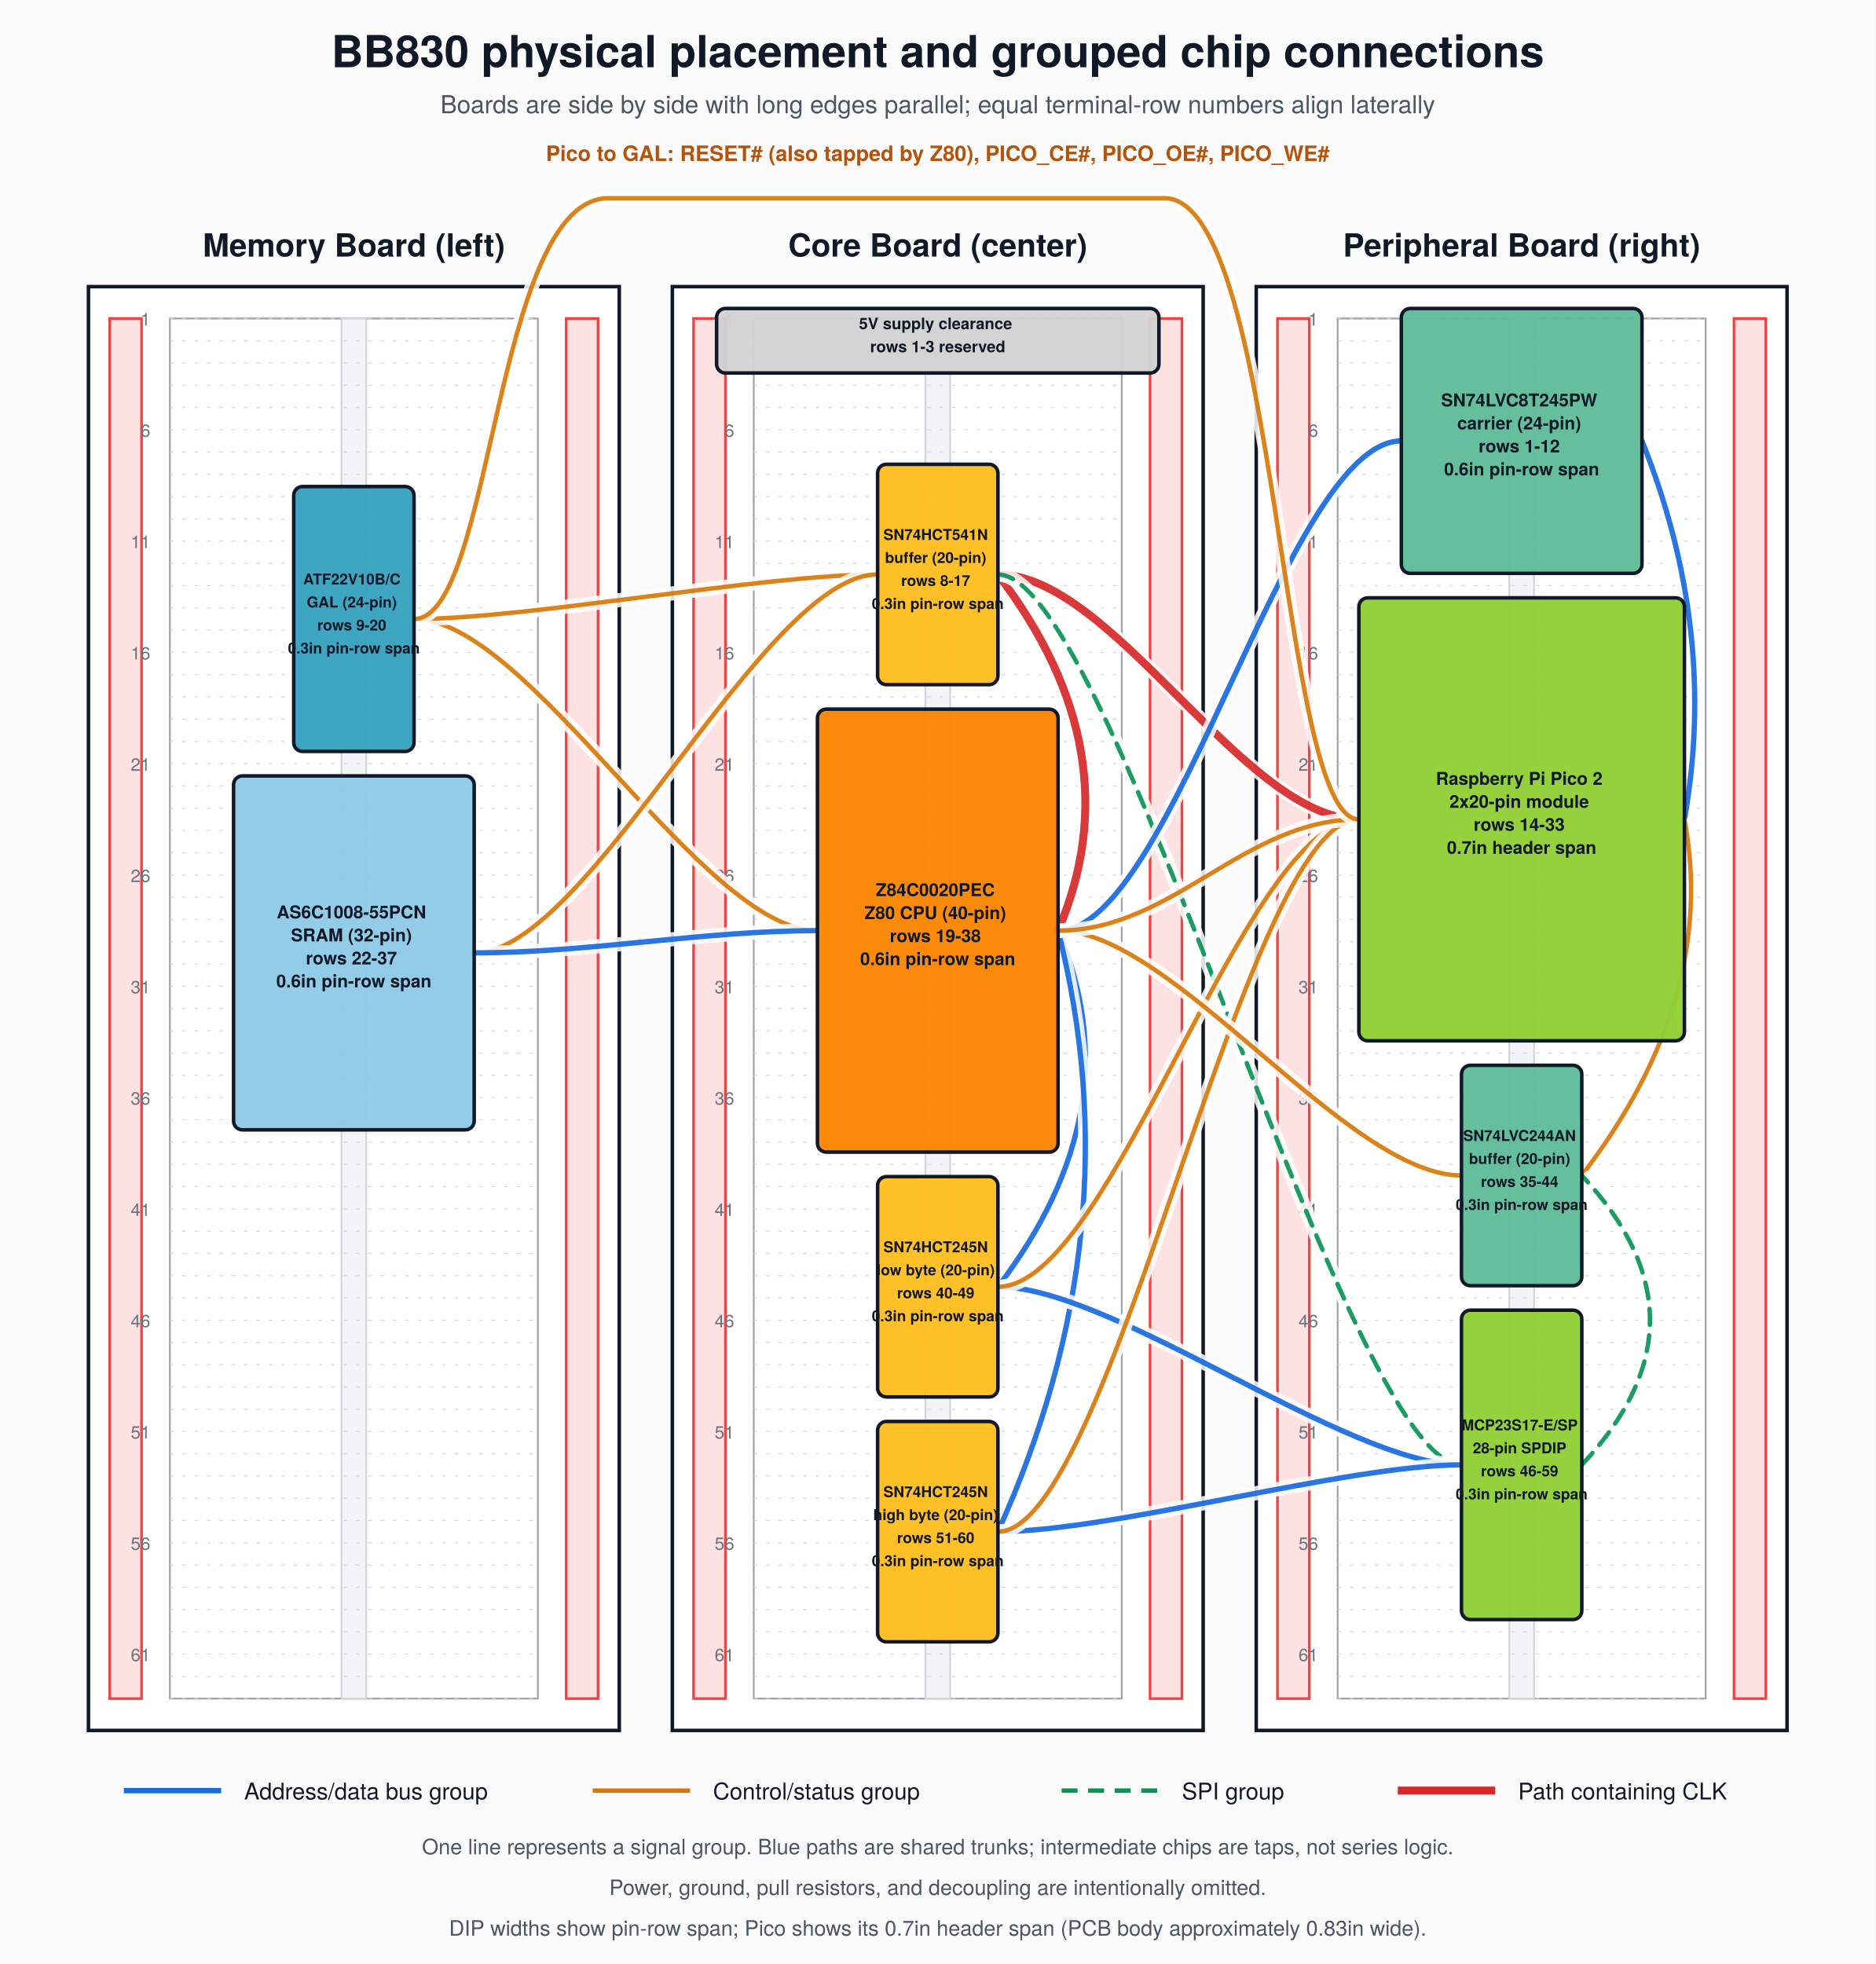
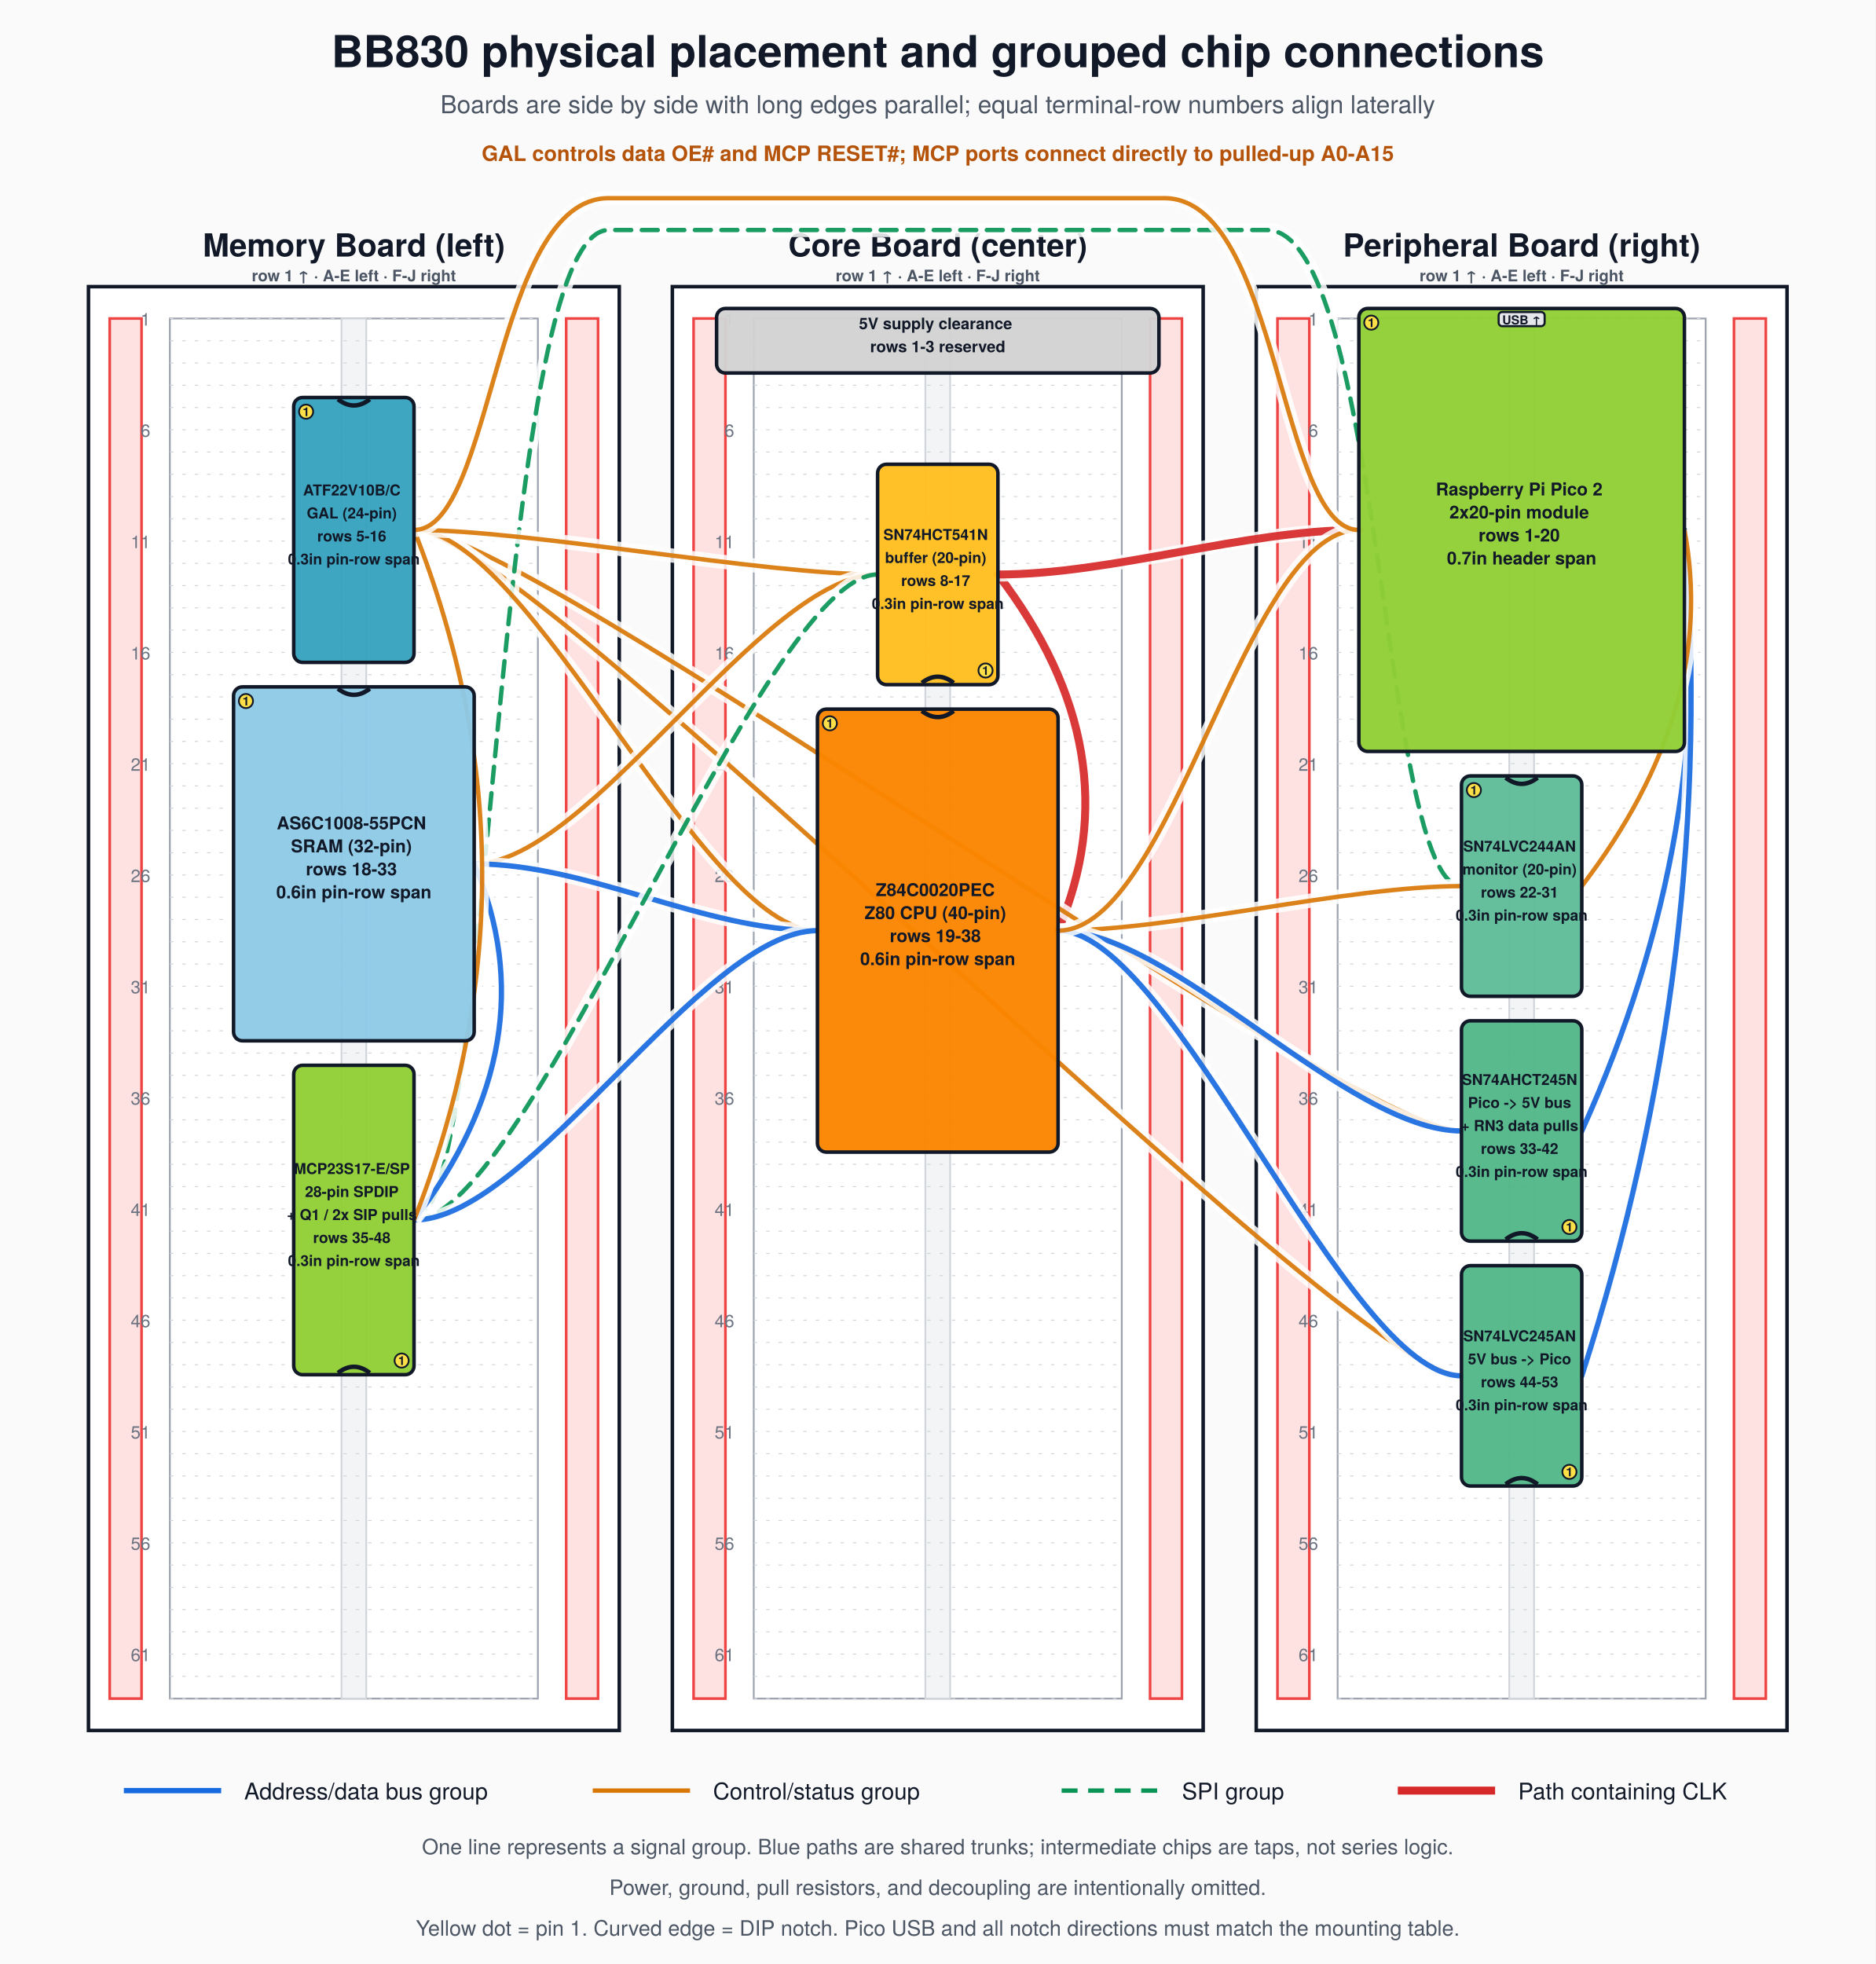
<svg xmlns="http://www.w3.org/2000/svg" width="1060" height="1110" viewBox="0 0 1060 1110" role="img" aria-labelledby="title description">
  <style>
    text { font-family: Avenir Next, Helvetica Neue, sans-serif; fill: #111827; }
    .title { font-size: 25px; font-weight: 700; text-anchor: middle; }
    .subtitle { font-size: 14px; text-anchor: middle; fill: #4b5563; }
    .board-title { font-size: 18px; font-weight: 700; text-anchor: middle; }
+     .board-axis { font-size: 9px; font-weight: 650; text-anchor: middle; fill: #4b5563; }
    .board-outline { fill: #fff; stroke: #111827; stroke-width: 2; }
    .terminal-field { fill: #fff; stroke: #9ca3af; stroke-width: 1; }
    .power-rail { fill: #fee2e2; stroke: #ef4444; stroke-width: 1.5; }
    .center-gap { fill: #f3f4f6; stroke: #d1d5db; stroke-width: 1; }
    .row-line { stroke: #d1d5db; stroke-width: 0.55; stroke-dasharray: 2 5; }
    .row-number { font-size: 10px; text-anchor: end; fill: #6b7280; }
    .chip { stroke: #111827; stroke-width: 2; fill-opacity: 0.96; }
    .chip-label { font-size: 10px; font-weight: 650; text-anchor: middle; }
    .narrow-label { font-size: 8.5px; }
    .supply-label { font-size: 9px; }
+     .notch-marker { fill: none; stroke: #111827; stroke-width: 2.5; }
+     .pin-one { fill: #fde047; stroke: #111827; stroke-width: 1; }
+     .pin-one-label { font-size: 7px; font-weight: 800; text-anchor: middle; fill: #111827; }
+     .usb-marker { fill: #e5e7eb; stroke: #111827; stroke-width: 1.2; }
+     .marker-label { font-size: 7px; font-weight: 800; text-anchor: middle; fill: #111827; }
    .connection-halo { fill: none; stroke: white; stroke-width: 8; stroke-opacity: 0.85; }
    .connection { stroke-linecap: round; stroke-linejoin: round; opacity: 0.92; }
    .legend-text { font-size: 13px; }
    .note { font-size: 12px; text-anchor: middle; fill: #4b5563; }
    .direct-label { font-size: 12px; font-weight: 650; text-anchor: middle; fill: #b45309; }
  </style>
  <rect width="1060" height="1110" fill="#fafafa" />
  <text x="530" y="38" class="title">BB830 physical placement and grouped chip connections</text>
  <text x="530" y="64" class="subtitle">Boards are side by side with long edges parallel; equal terminal-row numbers align laterally</text>
-   <text x="530" y="91" class="direct-label">Pico to GAL: RESET# (also tapped by Z80), PICO_CE#, PICO_OE#, PICO_WE#</text>
+   <text x="530" y="91" class="direct-label">GAL controls data OE# and MCP RESET#; MCP ports connect directly to pulled-up A0-A15</text>
  <g id="board-memory">
    <text x="200" y="145" class="board-title">Memory Board (left)</text>
+     <text x="200" y="159" class="board-axis">row 1 ↑ · A-E left · F-J right</text>
    <rect x="50" y="162" width="300" height="816" class="board-outline" />
    <rect x="62" y="180" width="18" height="780" class="power-rail" />
    <rect x="320" y="180" width="18" height="780" class="power-rail" />
    <rect x="96" y="180" width="208" height="780" class="terminal-field" />
    <rect x="193" y="180" width="14" height="780" class="center-gap" />
    <line x1="96" y1="180.00" x2="304.00" y2="180.00" class="row-line" />
    <line x1="96" y1="192.58" x2="304.00" y2="192.58" class="row-line" />
    <line x1="96" y1="205.16" x2="304.00" y2="205.16" class="row-line" />
    <line x1="96" y1="217.74" x2="304.00" y2="217.74" class="row-line" />
    <line x1="96" y1="230.32" x2="304.00" y2="230.32" class="row-line" />
    <line x1="96" y1="242.90" x2="304.00" y2="242.90" class="row-line" />
    <line x1="96" y1="255.48" x2="304.00" y2="255.48" class="row-line" />
    <line x1="96" y1="268.06" x2="304.00" y2="268.06" class="row-line" />
    <line x1="96" y1="280.65" x2="304.00" y2="280.65" class="row-line" />
    <line x1="96" y1="293.23" x2="304.00" y2="293.23" class="row-line" />
    <line x1="96" y1="305.81" x2="304.00" y2="305.81" class="row-line" />
    <line x1="96" y1="318.39" x2="304.00" y2="318.39" class="row-line" />
    <line x1="96" y1="330.97" x2="304.00" y2="330.97" class="row-line" />
    <line x1="96" y1="343.55" x2="304.00" y2="343.55" class="row-line" />
    <line x1="96" y1="356.13" x2="304.00" y2="356.13" class="row-line" />
    <line x1="96" y1="368.71" x2="304.00" y2="368.71" class="row-line" />
    <line x1="96" y1="381.29" x2="304.00" y2="381.29" class="row-line" />
    <line x1="96" y1="393.87" x2="304.00" y2="393.87" class="row-line" />
    <line x1="96" y1="406.45" x2="304.00" y2="406.45" class="row-line" />
    <line x1="96" y1="419.03" x2="304.00" y2="419.03" class="row-line" />
    <line x1="96" y1="431.61" x2="304.00" y2="431.61" class="row-line" />
    <line x1="96" y1="444.19" x2="304.00" y2="444.19" class="row-line" />
    <line x1="96" y1="456.77" x2="304.00" y2="456.77" class="row-line" />
    <line x1="96" y1="469.35" x2="304.00" y2="469.35" class="row-line" />
    <line x1="96" y1="481.94" x2="304.00" y2="481.94" class="row-line" />
    <line x1="96" y1="494.52" x2="304.00" y2="494.52" class="row-line" />
    <line x1="96" y1="507.10" x2="304.00" y2="507.10" class="row-line" />
    <line x1="96" y1="519.68" x2="304.00" y2="519.68" class="row-line" />
    <line x1="96" y1="532.26" x2="304.00" y2="532.26" class="row-line" />
    <line x1="96" y1="544.84" x2="304.00" y2="544.84" class="row-line" />
    <line x1="96" y1="557.42" x2="304.00" y2="557.42" class="row-line" />
    <line x1="96" y1="570.00" x2="304.00" y2="570.00" class="row-line" />
    <line x1="96" y1="582.58" x2="304.00" y2="582.58" class="row-line" />
    <line x1="96" y1="595.16" x2="304.00" y2="595.16" class="row-line" />
    <line x1="96" y1="607.74" x2="304.00" y2="607.74" class="row-line" />
    <line x1="96" y1="620.32" x2="304.00" y2="620.32" class="row-line" />
    <line x1="96" y1="632.90" x2="304.00" y2="632.90" class="row-line" />
    <line x1="96" y1="645.48" x2="304.00" y2="645.48" class="row-line" />
    <line x1="96" y1="658.06" x2="304.00" y2="658.06" class="row-line" />
    <line x1="96" y1="670.65" x2="304.00" y2="670.65" class="row-line" />
    <line x1="96" y1="683.23" x2="304.00" y2="683.23" class="row-line" />
    <line x1="96" y1="695.81" x2="304.00" y2="695.81" class="row-line" />
    <line x1="96" y1="708.39" x2="304.00" y2="708.39" class="row-line" />
    <line x1="96" y1="720.97" x2="304.00" y2="720.97" class="row-line" />
    <line x1="96" y1="733.55" x2="304.00" y2="733.55" class="row-line" />
    <line x1="96" y1="746.13" x2="304.00" y2="746.13" class="row-line" />
    <line x1="96" y1="758.71" x2="304.00" y2="758.71" class="row-line" />
    <line x1="96" y1="771.29" x2="304.00" y2="771.29" class="row-line" />
    <line x1="96" y1="783.87" x2="304.00" y2="783.87" class="row-line" />
    <line x1="96" y1="796.45" x2="304.00" y2="796.45" class="row-line" />
    <line x1="96" y1="809.03" x2="304.00" y2="809.03" class="row-line" />
    <line x1="96" y1="821.61" x2="304.00" y2="821.61" class="row-line" />
    <line x1="96" y1="834.19" x2="304.00" y2="834.19" class="row-line" />
    <line x1="96" y1="846.77" x2="304.00" y2="846.77" class="row-line" />
    <line x1="96" y1="859.35" x2="304.00" y2="859.35" class="row-line" />
    <line x1="96" y1="871.94" x2="304.00" y2="871.94" class="row-line" />
    <line x1="96" y1="884.52" x2="304.00" y2="884.52" class="row-line" />
    <line x1="96" y1="897.10" x2="304.00" y2="897.10" class="row-line" />
    <line x1="96" y1="909.68" x2="304.00" y2="909.68" class="row-line" />
    <line x1="96" y1="922.26" x2="304.00" y2="922.26" class="row-line" />
    <line x1="96" y1="934.84" x2="304.00" y2="934.84" class="row-line" />
    <line x1="96" y1="947.42" x2="304.00" y2="947.42" class="row-line" />
    <line x1="96" y1="960.00" x2="304.00" y2="960.00" class="row-line" />
    <text x="85" y="184.00" class="row-number">1</text>
    <text x="85" y="246.90" class="row-number">6</text>
    <text x="85" y="309.81" class="row-number">11</text>
    <text x="85" y="372.71" class="row-number">16</text>
    <text x="85" y="435.61" class="row-number">21</text>
    <text x="85" y="498.52" class="row-number">26</text>
    <text x="85" y="561.42" class="row-number">31</text>
    <text x="85" y="624.32" class="row-number">36</text>
    <text x="85" y="687.23" class="row-number">41</text>
    <text x="85" y="750.13" class="row-number">46</text>
    <text x="85" y="813.03" class="row-number">51</text>
    <text x="85" y="875.94" class="row-number">56</text>
    <text x="85" y="938.84" class="row-number">61</text>
  </g>
  <g id="board-core">
    <text x="530" y="145" class="board-title">Core Board (center)</text>
+     <text x="530" y="159" class="board-axis">row 1 ↑ · A-E left · F-J right</text>
    <rect x="380" y="162" width="300" height="816" class="board-outline" />
    <rect x="392" y="180" width="18" height="780" class="power-rail" />
    <rect x="650" y="180" width="18" height="780" class="power-rail" />
    <rect x="426" y="180" width="208" height="780" class="terminal-field" />
    <rect x="523" y="180" width="14" height="780" class="center-gap" />
    <line x1="426" y1="180.00" x2="634.00" y2="180.00" class="row-line" />
    <line x1="426" y1="192.58" x2="634.00" y2="192.58" class="row-line" />
    <line x1="426" y1="205.16" x2="634.00" y2="205.16" class="row-line" />
    <line x1="426" y1="217.74" x2="634.00" y2="217.74" class="row-line" />
    <line x1="426" y1="230.32" x2="634.00" y2="230.32" class="row-line" />
    <line x1="426" y1="242.90" x2="634.00" y2="242.90" class="row-line" />
    <line x1="426" y1="255.48" x2="634.00" y2="255.48" class="row-line" />
    <line x1="426" y1="268.06" x2="634.00" y2="268.06" class="row-line" />
    <line x1="426" y1="280.65" x2="634.00" y2="280.65" class="row-line" />
    <line x1="426" y1="293.23" x2="634.00" y2="293.23" class="row-line" />
    <line x1="426" y1="305.81" x2="634.00" y2="305.81" class="row-line" />
    <line x1="426" y1="318.39" x2="634.00" y2="318.39" class="row-line" />
    <line x1="426" y1="330.97" x2="634.00" y2="330.97" class="row-line" />
    <line x1="426" y1="343.55" x2="634.00" y2="343.55" class="row-line" />
    <line x1="426" y1="356.13" x2="634.00" y2="356.13" class="row-line" />
    <line x1="426" y1="368.71" x2="634.00" y2="368.71" class="row-line" />
    <line x1="426" y1="381.29" x2="634.00" y2="381.29" class="row-line" />
    <line x1="426" y1="393.87" x2="634.00" y2="393.87" class="row-line" />
    <line x1="426" y1="406.45" x2="634.00" y2="406.45" class="row-line" />
    <line x1="426" y1="419.03" x2="634.00" y2="419.03" class="row-line" />
    <line x1="426" y1="431.61" x2="634.00" y2="431.61" class="row-line" />
    <line x1="426" y1="444.19" x2="634.00" y2="444.19" class="row-line" />
    <line x1="426" y1="456.77" x2="634.00" y2="456.77" class="row-line" />
    <line x1="426" y1="469.35" x2="634.00" y2="469.35" class="row-line" />
    <line x1="426" y1="481.94" x2="634.00" y2="481.94" class="row-line" />
    <line x1="426" y1="494.52" x2="634.00" y2="494.52" class="row-line" />
    <line x1="426" y1="507.10" x2="634.00" y2="507.10" class="row-line" />
    <line x1="426" y1="519.68" x2="634.00" y2="519.68" class="row-line" />
    <line x1="426" y1="532.26" x2="634.00" y2="532.26" class="row-line" />
    <line x1="426" y1="544.84" x2="634.00" y2="544.84" class="row-line" />
    <line x1="426" y1="557.42" x2="634.00" y2="557.42" class="row-line" />
    <line x1="426" y1="570.00" x2="634.00" y2="570.00" class="row-line" />
    <line x1="426" y1="582.58" x2="634.00" y2="582.58" class="row-line" />
    <line x1="426" y1="595.16" x2="634.00" y2="595.16" class="row-line" />
    <line x1="426" y1="607.74" x2="634.00" y2="607.74" class="row-line" />
    <line x1="426" y1="620.32" x2="634.00" y2="620.32" class="row-line" />
    <line x1="426" y1="632.90" x2="634.00" y2="632.90" class="row-line" />
    <line x1="426" y1="645.48" x2="634.00" y2="645.48" class="row-line" />
    <line x1="426" y1="658.06" x2="634.00" y2="658.06" class="row-line" />
    <line x1="426" y1="670.65" x2="634.00" y2="670.65" class="row-line" />
    <line x1="426" y1="683.23" x2="634.00" y2="683.23" class="row-line" />
    <line x1="426" y1="695.81" x2="634.00" y2="695.81" class="row-line" />
    <line x1="426" y1="708.39" x2="634.00" y2="708.39" class="row-line" />
    <line x1="426" y1="720.97" x2="634.00" y2="720.97" class="row-line" />
    <line x1="426" y1="733.55" x2="634.00" y2="733.55" class="row-line" />
    <line x1="426" y1="746.13" x2="634.00" y2="746.13" class="row-line" />
    <line x1="426" y1="758.71" x2="634.00" y2="758.71" class="row-line" />
    <line x1="426" y1="771.29" x2="634.00" y2="771.29" class="row-line" />
    <line x1="426" y1="783.87" x2="634.00" y2="783.87" class="row-line" />
    <line x1="426" y1="796.45" x2="634.00" y2="796.45" class="row-line" />
    <line x1="426" y1="809.03" x2="634.00" y2="809.03" class="row-line" />
    <line x1="426" y1="821.61" x2="634.00" y2="821.61" class="row-line" />
    <line x1="426" y1="834.19" x2="634.00" y2="834.19" class="row-line" />
    <line x1="426" y1="846.77" x2="634.00" y2="846.77" class="row-line" />
    <line x1="426" y1="859.35" x2="634.00" y2="859.35" class="row-line" />
    <line x1="426" y1="871.94" x2="634.00" y2="871.94" class="row-line" />
    <line x1="426" y1="884.52" x2="634.00" y2="884.52" class="row-line" />
    <line x1="426" y1="897.10" x2="634.00" y2="897.10" class="row-line" />
    <line x1="426" y1="909.68" x2="634.00" y2="909.68" class="row-line" />
    <line x1="426" y1="922.26" x2="634.00" y2="922.26" class="row-line" />
    <line x1="426" y1="934.84" x2="634.00" y2="934.84" class="row-line" />
    <line x1="426" y1="947.42" x2="634.00" y2="947.42" class="row-line" />
    <line x1="426" y1="960.00" x2="634.00" y2="960.00" class="row-line" />
    <text x="415" y="184.00" class="row-number">1</text>
    <text x="415" y="246.90" class="row-number">6</text>
    <text x="415" y="309.81" class="row-number">11</text>
    <text x="415" y="372.71" class="row-number">16</text>
    <text x="415" y="435.61" class="row-number">21</text>
    <text x="415" y="498.52" class="row-number">26</text>
    <text x="415" y="561.42" class="row-number">31</text>
    <text x="415" y="624.32" class="row-number">36</text>
    <text x="415" y="687.23" class="row-number">41</text>
    <text x="415" y="750.13" class="row-number">46</text>
    <text x="415" y="813.03" class="row-number">51</text>
    <text x="415" y="875.94" class="row-number">56</text>
    <text x="415" y="938.84" class="row-number">61</text>
  </g>
  <g id="board-peripheral">
    <text x="860" y="145" class="board-title">Peripheral Board (right)</text>
+     <text x="860" y="159" class="board-axis">row 1 ↑ · A-E left · F-J right</text>
    <rect x="710" y="162" width="300" height="816" class="board-outline" />
    <rect x="722" y="180" width="18" height="780" class="power-rail" />
    <rect x="980" y="180" width="18" height="780" class="power-rail" />
    <rect x="756" y="180" width="208" height="780" class="terminal-field" />
    <rect x="853" y="180" width="14" height="780" class="center-gap" />
    <line x1="756" y1="180.00" x2="964.00" y2="180.00" class="row-line" />
    <line x1="756" y1="192.58" x2="964.00" y2="192.58" class="row-line" />
    <line x1="756" y1="205.16" x2="964.00" y2="205.16" class="row-line" />
    <line x1="756" y1="217.74" x2="964.00" y2="217.74" class="row-line" />
    <line x1="756" y1="230.32" x2="964.00" y2="230.32" class="row-line" />
    <line x1="756" y1="242.90" x2="964.00" y2="242.90" class="row-line" />
    <line x1="756" y1="255.48" x2="964.00" y2="255.48" class="row-line" />
    <line x1="756" y1="268.06" x2="964.00" y2="268.06" class="row-line" />
    <line x1="756" y1="280.65" x2="964.00" y2="280.65" class="row-line" />
    <line x1="756" y1="293.23" x2="964.00" y2="293.23" class="row-line" />
    <line x1="756" y1="305.81" x2="964.00" y2="305.81" class="row-line" />
    <line x1="756" y1="318.39" x2="964.00" y2="318.39" class="row-line" />
    <line x1="756" y1="330.97" x2="964.00" y2="330.97" class="row-line" />
    <line x1="756" y1="343.55" x2="964.00" y2="343.55" class="row-line" />
    <line x1="756" y1="356.13" x2="964.00" y2="356.13" class="row-line" />
    <line x1="756" y1="368.71" x2="964.00" y2="368.71" class="row-line" />
    <line x1="756" y1="381.29" x2="964.00" y2="381.29" class="row-line" />
    <line x1="756" y1="393.87" x2="964.00" y2="393.87" class="row-line" />
    <line x1="756" y1="406.45" x2="964.00" y2="406.45" class="row-line" />
    <line x1="756" y1="419.03" x2="964.00" y2="419.03" class="row-line" />
    <line x1="756" y1="431.61" x2="964.00" y2="431.61" class="row-line" />
    <line x1="756" y1="444.19" x2="964.00" y2="444.19" class="row-line" />
    <line x1="756" y1="456.77" x2="964.00" y2="456.77" class="row-line" />
    <line x1="756" y1="469.35" x2="964.00" y2="469.35" class="row-line" />
    <line x1="756" y1="481.94" x2="964.00" y2="481.94" class="row-line" />
    <line x1="756" y1="494.52" x2="964.00" y2="494.52" class="row-line" />
    <line x1="756" y1="507.10" x2="964.00" y2="507.10" class="row-line" />
    <line x1="756" y1="519.68" x2="964.00" y2="519.68" class="row-line" />
    <line x1="756" y1="532.26" x2="964.00" y2="532.26" class="row-line" />
    <line x1="756" y1="544.84" x2="964.00" y2="544.84" class="row-line" />
    <line x1="756" y1="557.42" x2="964.00" y2="557.42" class="row-line" />
    <line x1="756" y1="570.00" x2="964.00" y2="570.00" class="row-line" />
    <line x1="756" y1="582.58" x2="964.00" y2="582.58" class="row-line" />
    <line x1="756" y1="595.16" x2="964.00" y2="595.16" class="row-line" />
    <line x1="756" y1="607.74" x2="964.00" y2="607.74" class="row-line" />
    <line x1="756" y1="620.32" x2="964.00" y2="620.32" class="row-line" />
    <line x1="756" y1="632.90" x2="964.00" y2="632.90" class="row-line" />
    <line x1="756" y1="645.48" x2="964.00" y2="645.48" class="row-line" />
    <line x1="756" y1="658.06" x2="964.00" y2="658.06" class="row-line" />
    <line x1="756" y1="670.65" x2="964.00" y2="670.65" class="row-line" />
    <line x1="756" y1="683.23" x2="964.00" y2="683.23" class="row-line" />
    <line x1="756" y1="695.81" x2="964.00" y2="695.81" class="row-line" />
    <line x1="756" y1="708.39" x2="964.00" y2="708.39" class="row-line" />
    <line x1="756" y1="720.97" x2="964.00" y2="720.97" class="row-line" />
    <line x1="756" y1="733.55" x2="964.00" y2="733.55" class="row-line" />
    <line x1="756" y1="746.13" x2="964.00" y2="746.13" class="row-line" />
    <line x1="756" y1="758.71" x2="964.00" y2="758.71" class="row-line" />
    <line x1="756" y1="771.29" x2="964.00" y2="771.29" class="row-line" />
    <line x1="756" y1="783.87" x2="964.00" y2="783.87" class="row-line" />
    <line x1="756" y1="796.45" x2="964.00" y2="796.45" class="row-line" />
    <line x1="756" y1="809.03" x2="964.00" y2="809.03" class="row-line" />
    <line x1="756" y1="821.61" x2="964.00" y2="821.61" class="row-line" />
    <line x1="756" y1="834.19" x2="964.00" y2="834.19" class="row-line" />
    <line x1="756" y1="846.77" x2="964.00" y2="846.77" class="row-line" />
    <line x1="756" y1="859.35" x2="964.00" y2="859.35" class="row-line" />
    <line x1="756" y1="871.94" x2="964.00" y2="871.94" class="row-line" />
    <line x1="756" y1="884.52" x2="964.00" y2="884.52" class="row-line" />
    <line x1="756" y1="897.10" x2="964.00" y2="897.10" class="row-line" />
    <line x1="756" y1="909.68" x2="964.00" y2="909.68" class="row-line" />
    <line x1="756" y1="922.26" x2="964.00" y2="922.26" class="row-line" />
    <line x1="756" y1="934.84" x2="964.00" y2="934.84" class="row-line" />
    <line x1="756" y1="947.42" x2="964.00" y2="947.42" class="row-line" />
    <line x1="756" y1="960.00" x2="964.00" y2="960.00" class="row-line" />
    <text x="745" y="184.00" class="row-number">1</text>
    <text x="745" y="246.90" class="row-number">6</text>
    <text x="745" y="309.81" class="row-number">11</text>
    <text x="745" y="372.71" class="row-number">16</text>
    <text x="745" y="435.61" class="row-number">21</text>
    <text x="745" y="498.52" class="row-number">26</text>
    <text x="745" y="561.42" class="row-number">31</text>
    <text x="745" y="624.32" class="row-number">36</text>
    <text x="745" y="687.23" class="row-number">41</text>
    <text x="745" y="750.13" class="row-number">46</text>
    <text x="745" y="813.03" class="row-number">51</text>
    <text x="745" y="875.94" class="row-number">56</text>
    <text x="745" y="938.84" class="row-number">61</text>
  </g>
  <path d="M 598.00 525.97 Q 641.00 425.32, 564.00 324.68" class="connection-halo" />
  <path d="M 598.00 525.97 Q 641.00 425.32, 564.00 324.68" fill="none" stroke="#d62828" stroke-width="4.5" class="connection" />
-   <path d="M 598.00 525.97 Q 641.00 626.61, 564.00 727.26" class="connection-halo" />
-   <path d="M 598.00 525.97 Q 641.00 626.61, 564.00 727.26" fill="none" stroke="#1769e0" stroke-width="3" class="connection" />
-   <path d="M 598.00 525.97 Q 641.00 695.81, 564.00 865.65" class="connection-halo" />
-   <path d="M 598.00 525.97 Q 641.00 695.81, 564.00 865.65" fill="none" stroke="#1769e0" stroke-width="3" class="connection" />
-   <path d="M 928.00 249.19 Q 971.00 356.13, 952.00 463.06" class="connection-halo" />
-   <path d="M 928.00 249.19 Q 971.00 356.13, 952.00 463.06" fill="none" stroke="#1769e0" stroke-width="3" class="connection" />
-   <path d="M 894.00 664.35 Q 971.00 563.71, 952.00 463.06" class="connection-halo" />
-   <path d="M 894.00 664.35 Q 971.00 563.71, 952.00 463.06" fill="none" stroke="#d97706" stroke-width="2.5" class="connection" />
-   <path d="M 894.00 827.90 Q 971.00 746.13, 894.00 664.35" class="connection-halo" />
-   <path d="M 894.00 827.90 Q 971.00 746.13, 894.00 664.35" fill="none" stroke="#079455" stroke-width="2.5" stroke-dasharray="9 6" class="connection" />
-   <path d="M 234.00 349.84 C 299.00 349.84, 397.00 525.97, 462.00 525.97" class="connection-halo" />
-   <path d="M 234.00 349.84 C 299.00 349.84, 397.00 525.97, 462.00 525.97" fill="none" stroke="#d97706" stroke-width="2.5" class="connection" />
-   <path d="M 234.00 349.84 C 299.00 349.84, 431.00 324.68, 496.00 324.68" class="connection-halo" />
-   <path d="M 234.00 349.84 C 299.00 349.84, 431.00 324.68, 496.00 324.68" fill="none" stroke="#d97706" stroke-width="2.5" class="connection" />
-   <path d="M 268.00 538.55 C 333.00 538.55, 431.00 324.68, 496.00 324.68" class="connection-halo" />
-   <path d="M 268.00 538.55 C 333.00 538.55, 431.00 324.68, 496.00 324.68" fill="none" stroke="#d97706" stroke-width="2.5" class="connection" />
-   <path d="M 268.00 538.55 C 333.00 538.55, 397.00 525.97, 462.00 525.97" class="connection-halo" />
-   <path d="M 268.00 538.55 C 333.00 538.55, 397.00 525.97, 462.00 525.97" fill="none" stroke="#1769e0" stroke-width="3" class="connection" />
-   <path d="M 564.00 324.68 C 629.00 324.68, 703.00 463.06, 768.00 463.06" class="connection-halo" />
-   <path d="M 564.00 324.68 C 629.00 324.68, 703.00 463.06, 768.00 463.06" fill="none" stroke="#d62828" stroke-width="4.5" class="connection" />
-   <path d="M 564.00 324.68 C 629.00 324.68, 761.00 827.90, 826.00 827.90" class="connection-halo" />
-   <path d="M 564.00 324.68 C 629.00 324.68, 761.00 827.90, 826.00 827.90" fill="none" stroke="#079455" stroke-width="2.5" stroke-dasharray="9 6" class="connection" />
-   <path d="M 564.00 727.26 C 629.00 727.26, 761.00 827.90, 826.00 827.90" class="connection-halo" />
-   <path d="M 564.00 727.26 C 629.00 727.26, 761.00 827.90, 826.00 827.90" fill="none" stroke="#1769e0" stroke-width="3" class="connection" />
-   <path d="M 564.00 865.65 C 629.00 865.65, 761.00 827.90, 826.00 827.90" class="connection-halo" />
-   <path d="M 564.00 865.65 C 629.00 865.65, 761.00 827.90, 826.00 827.90" fill="none" stroke="#1769e0" stroke-width="3" class="connection" />
-   <path d="M 564.00 727.26 C 629.00 727.26, 703.00 463.06, 768.00 463.06" class="connection-halo" />
-   <path d="M 564.00 727.26 C 629.00 727.26, 703.00 463.06, 768.00 463.06" fill="none" stroke="#d97706" stroke-width="2.5" class="connection" />
-   <path d="M 564.00 865.65 C 629.00 865.65, 703.00 463.06, 768.00 463.06" class="connection-halo" />
-   <path d="M 564.00 865.65 C 629.00 865.65, 703.00 463.06, 768.00 463.06" fill="none" stroke="#d97706" stroke-width="2.5" class="connection" />
-   <path d="M 598.00 525.97 C 663.00 525.97, 761.00 664.35, 826.00 664.35" class="connection-halo" />
-   <path d="M 598.00 525.97 C 663.00 525.97, 761.00 664.35, 826.00 664.35" fill="none" stroke="#d97706" stroke-width="2.5" class="connection" />
-   <path d="M 598.00 525.97 C 663.00 525.97, 727.00 249.19, 792.00 249.19" class="connection-halo" />
-   <path d="M 598.00 525.97 C 663.00 525.97, 727.00 249.19, 792.00 249.19" fill="none" stroke="#1769e0" stroke-width="3" class="connection" />
-   <path d="M 598.00 525.97 C 663.00 525.97, 703.00 463.06, 768.00 463.06" class="connection-halo" />
-   <path d="M 598.00 525.97 C 663.00 525.97, 703.00 463.06, 768.00 463.06" fill="none" stroke="#d97706" stroke-width="2.5" class="connection" />
-   <path d="M 234.00 349.84 C 279.00 349.84, 279.00 112, 344.00 112 L 658.00 112 C 723.00 112, 723.00 463.06, 768.00 463.06" class="connection-halo" />
-   <path d="M 234.00 349.84 C 279.00 349.84, 279.00 112, 344.00 112 L 658.00 112 C 723.00 112, 723.00 463.06, 768.00 463.06" fill="none" stroke="#d97706" stroke-width="2.5" class="connection" />
+   <path d="M 894.00 639.19 Q 971.00 469.35, 952.00 299.52" class="connection-halo" />
+   <path d="M 894.00 639.19 Q 971.00 469.35, 952.00 299.52" fill="none" stroke="#1769e0" stroke-width="3" class="connection" />
+   <path d="M 894.00 777.58 Q 971.00 538.55, 952.00 299.52" class="connection-halo" />
+   <path d="M 894.00 777.58 Q 971.00 538.55, 952.00 299.52" fill="none" stroke="#1769e0" stroke-width="3" class="connection" />
+   <path d="M 234.00 299.52 C 299.00 299.52, 761.00 639.19, 826.00 639.19" class="connection-halo" />
+   <path d="M 234.00 299.52 C 299.00 299.52, 761.00 639.19, 826.00 639.19" fill="none" stroke="#d97706" stroke-width="2.5" class="connection" />
+   <path d="M 234.00 299.52 C 299.00 299.52, 761.00 777.58, 826.00 777.58" class="connection-halo" />
+   <path d="M 234.00 299.52 C 299.00 299.52, 761.00 777.58, 826.00 777.58" fill="none" stroke="#d97706" stroke-width="2.5" class="connection" />
+   <path d="M 894.00 500.81 Q 971.00 400.16, 952.00 299.52" class="connection-halo" />
+   <path d="M 894.00 500.81 Q 971.00 400.16, 952.00 299.52" fill="none" stroke="#d97706" stroke-width="2.5" class="connection" />
+   <path d="M 234.00 689.52 C 279.00 689.52, 279.00 130, 344.00 130 L 716.00 130 C 781.00 130, 781.00 500.81, 826.00 500.81" class="connection-halo" />
+   <path d="M 234.00 689.52 C 279.00 689.52, 279.00 130, 344.00 130 L 716.00 130 C 781.00 130, 781.00 500.81, 826.00 500.81" fill="none" stroke="#079455" stroke-width="2.5" stroke-dasharray="9 6" class="connection" />
+   <path d="M 234.00 299.52 C 299.00 299.52, 397.00 525.97, 462.00 525.97" class="connection-halo" />
+   <path d="M 234.00 299.52 C 299.00 299.52, 397.00 525.97, 462.00 525.97" fill="none" stroke="#d97706" stroke-width="2.5" class="connection" />
+   <path d="M 234.00 299.52 C 299.00 299.52, 431.00 324.68, 496.00 324.68" class="connection-halo" />
+   <path d="M 234.00 299.52 C 299.00 299.52, 431.00 324.68, 496.00 324.68" fill="none" stroke="#d97706" stroke-width="2.5" class="connection" />
+   <path d="M 268.00 488.23 C 333.00 488.23, 431.00 324.68, 496.00 324.68" class="connection-halo" />
+   <path d="M 268.00 488.23 C 333.00 488.23, 431.00 324.68, 496.00 324.68" fill="none" stroke="#d97706" stroke-width="2.5" class="connection" />
+   <path d="M 268.00 488.23 C 333.00 488.23, 397.00 525.97, 462.00 525.97" class="connection-halo" />
+   <path d="M 268.00 488.23 C 333.00 488.23, 397.00 525.97, 462.00 525.97" fill="none" stroke="#1769e0" stroke-width="3" class="connection" />
+   <path d="M 564.00 324.68 C 629.00 324.68, 703.00 299.52, 768.00 299.52" class="connection-halo" />
+   <path d="M 564.00 324.68 C 629.00 324.68, 703.00 299.52, 768.00 299.52" fill="none" stroke="#d62828" stroke-width="4.5" class="connection" />
+   <path d="M 234.00 689.52 C 299.00 689.52, 431.00 324.68, 496.00 324.68" class="connection-halo" />
+   <path d="M 234.00 689.52 C 299.00 689.52, 431.00 324.68, 496.00 324.68" fill="none" stroke="#079455" stroke-width="2.5" stroke-dasharray="9 6" class="connection" />
+   <path d="M 234.00 689.52 C 299.00 689.52, 397.00 525.97, 462.00 525.97" class="connection-halo" />
+   <path d="M 234.00 689.52 C 299.00 689.52, 397.00 525.97, 462.00 525.97" fill="none" stroke="#1769e0" stroke-width="3" class="connection" />
+   <path d="M 234.00 689.52 Q 311.00 588.87, 268.00 488.23" class="connection-halo" />
+   <path d="M 234.00 689.52 Q 311.00 588.87, 268.00 488.23" fill="none" stroke="#1769e0" stroke-width="3" class="connection" />
+   <path d="M 234.00 299.52 Q 311.00 494.52, 234.00 689.52" class="connection-halo" />
+   <path d="M 234.00 299.52 Q 311.00 494.52, 234.00 689.52" fill="none" stroke="#d97706" stroke-width="2.5" class="connection" />
+   <path d="M 598.00 525.97 C 663.00 525.97, 761.00 500.81, 826.00 500.81" class="connection-halo" />
+   <path d="M 598.00 525.97 C 663.00 525.97, 761.00 500.81, 826.00 500.81" fill="none" stroke="#d97706" stroke-width="2.5" class="connection" />
+   <path d="M 598.00 525.97 C 663.00 525.97, 761.00 639.19, 826.00 639.19" class="connection-halo" />
+   <path d="M 598.00 525.97 C 663.00 525.97, 761.00 639.19, 826.00 639.19" fill="none" stroke="#1769e0" stroke-width="3" class="connection" />
+   <path d="M 598.00 525.97 C 663.00 525.97, 761.00 777.58, 826.00 777.58" class="connection-halo" />
+   <path d="M 598.00 525.97 C 663.00 525.97, 761.00 777.58, 826.00 777.58" fill="none" stroke="#1769e0" stroke-width="3" class="connection" />
+   <path d="M 598.00 525.97 C 663.00 525.97, 703.00 299.52, 768.00 299.52" class="connection-halo" />
+   <path d="M 598.00 525.97 C 663.00 525.97, 703.00 299.52, 768.00 299.52" fill="none" stroke="#d97706" stroke-width="2.5" class="connection" />
+   <path d="M 234.00 299.52 C 279.00 299.52, 279.00 112, 344.00 112 L 658.00 112 C 723.00 112, 723.00 299.52, 768.00 299.52" class="connection-halo" />
+   <path d="M 234.00 299.52 C 279.00 299.52, 279.00 112, 344.00 112 L 658.00 112 C 723.00 112, 723.00 299.52, 768.00 299.52" fill="none" stroke="#d97706" stroke-width="2.5" class="connection" />
  <g id="chip-GAL">
-     <rect x="166.00" y="274.98" width="68" height="149.71" rx="5" fill="#36a2bd" class="chip" />
-     <text class="chip-label narrow-label">
-       <tspan x="200" y="330.34">ATF22V10B/C</tspan>
-       <tspan x="200" y="343.34">GAL (24-pin)</tspan>
-       <tspan x="200" y="356.34">rows 9-20</tspan>
-       <tspan x="200" y="369.34">0.3in pin-row span</tspan>
-     </text>
+     <rect x="166.00" y="224.66" width="68" height="149.71" rx="5" fill="#36a2bd" class="chip" />
+     <text class="chip-label narrow-label">
+       <tspan x="200" y="280.02">ATF22V10B/C</tspan>
+       <tspan x="200" y="293.02">GAL (24-pin)</tspan>
+       <tspan x="200" y="306.02">rows 5-16</tspan>
+       <tspan x="200" y="319.02">0.3in pin-row span</tspan>
+     </text>
+     <path d="M 191 225.661 Q 200 232.661 209 225.661" class="notch-marker" />
+     <circle cx="173" cy="232.661" r="4" class="pin-one" />
+     <text x="173" y="235.161" class="pin-one-label">1</text>
  </g>
  <g id="chip-SRAM">
-     <rect x="132.00" y="438.53" width="136" height="200.03" rx="5" fill="#8ecae6" class="chip" />
+     <rect x="132.00" y="388.21" width="136" height="200.03" rx="5" fill="#8ecae6" class="chip" />
    <text class="chip-label wide-label">
-       <tspan x="200" y="519.05">AS6C1008-55PCN</tspan>
-       <tspan x="200" y="532.05">SRAM (32-pin)</tspan>
-       <tspan x="200" y="545.05">rows 22-37</tspan>
-       <tspan x="200" y="558.05">0.6in pin-row span</tspan>
-     </text>
+       <tspan x="200" y="468.73">AS6C1008-55PCN</tspan>
+       <tspan x="200" y="481.73">SRAM (32-pin)</tspan>
+       <tspan x="200" y="494.73">rows 18-33</tspan>
+       <tspan x="200" y="507.73">0.6in pin-row span</tspan>
+     </text>
+     <path d="M 191 389.21 Q 200 396.21 209 389.21" class="notch-marker" />
+     <circle cx="139" cy="396.21" r="4" class="pin-one" />
+     <text x="139" y="398.71" class="pin-one-label">1</text>
+   </g>
+   <g id="chip-MCP">
+     <rect x="166.00" y="602.08" width="68" height="174.87" rx="5" fill="#91cf35" class="chip" />
+     <text class="chip-label narrow-label">
+       <tspan x="200" y="663.52">MCP23S17-E/SP</tspan>
+       <tspan x="200" y="676.52">28-pin SPDIP</tspan>
+       <tspan x="200" y="689.52">+ Q1 / 2x SIP pulls</tspan>
+       <tspan x="200" y="702.52">rows 35-48</tspan>
+       <tspan x="200" y="715.52">0.3in pin-row span</tspan>
+     </text>
+     <path d="M 191 775.952 Q 200 768.952 209 775.952" class="notch-marker" />
+     <circle cx="227" cy="768.952" r="4" class="pin-one" />
+     <text x="227" y="771.452" class="pin-one-label">1</text>
  </g>
  <g id="chip-SUPPLY">
    <rect x="405.00" y="174.34" width="250" height="36.48" rx="5" fill="#d2d2d2" class="chip" />
    <text class="chip-label supply-label">
      <tspan x="530" y="186.08">5V supply clearance</tspan>
      <tspan x="530" y="199.08">rows 1-3 reserved</tspan>
    </text>
  </g>
  <g id="chip-HCT541">
    <rect x="496.00" y="262.40" width="68" height="124.55" rx="5" fill="#ffbd20" class="chip" />
    <text class="chip-label narrow-label">
      <tspan x="530" y="305.18">SN74HCT541N</tspan>
      <tspan x="530" y="318.18">buffer (20-pin)</tspan>
      <tspan x="530" y="331.18">rows 8-17</tspan>
      <tspan x="530" y="344.18">0.3in pin-row span</tspan>
    </text>
+     <path d="M 521 385.952 Q 530 378.952 539 385.952" class="notch-marker" />
+     <circle cx="557" cy="378.952" r="4" class="pin-one" />
+     <text x="557" y="381.452" class="pin-one-label">1</text>
  </g>
  <g id="chip-Z80">
    <rect x="462.00" y="400.79" width="136" height="250.35" rx="5" fill="#fb8500" class="chip" />
    <text class="chip-label wide-label">
      <tspan x="530" y="506.47">Z84C0020PEC</tspan>
      <tspan x="530" y="519.47">Z80 CPU (40-pin)</tspan>
      <tspan x="530" y="532.47">rows 19-38</tspan>
      <tspan x="530" y="545.47">0.6in pin-row span</tspan>
    </text>
-   </g>
-   <g id="chip-HCT245_LO">
-     <rect x="496.00" y="664.98" width="68" height="124.55" rx="5" fill="#ffbd20" class="chip" />
-     <text class="chip-label narrow-label">
-       <tspan x="530" y="707.76">SN74HCT245N</tspan>
-       <tspan x="530" y="720.76">low byte (20-pin)</tspan>
-       <tspan x="530" y="733.76">rows 40-49</tspan>
-       <tspan x="530" y="746.76">0.3in pin-row span</tspan>
-     </text>
-   </g>
-   <g id="chip-HCT245_HI">
-     <rect x="496.00" y="803.37" width="68" height="124.55" rx="5" fill="#ffbd20" class="chip" />
-     <text class="chip-label narrow-label">
-       <tspan x="530" y="846.15">SN74HCT245N</tspan>
-       <tspan x="530" y="859.15">high byte (20-pin)</tspan>
-       <tspan x="530" y="872.15">rows 51-60</tspan>
-       <tspan x="530" y="885.15">0.3in pin-row span</tspan>
-     </text>
-   </g>
-   <g id="chip-CARRIER">
-     <rect x="792.00" y="174.34" width="136" height="149.71" rx="5" fill="#5fbc98" class="chip" />
-     <text class="chip-label wide-label">
-       <tspan x="860" y="229.69">SN74LVC8T245PW</tspan>
-       <tspan x="860" y="242.69">carrier (24-pin)</tspan>
-       <tspan x="860" y="255.69">rows 1-12</tspan>
-       <tspan x="860" y="268.69">0.6in pin-row span</tspan>
-     </text>
+     <path d="M 521 401.79 Q 530 408.79 539 401.79" class="notch-marker" />
+     <circle cx="469" cy="408.79" r="4" class="pin-one" />
+     <text x="469" y="411.29" class="pin-one-label">1</text>
  </g>
  <g id="chip-PICO">
-     <rect x="768.00" y="337.89" width="184" height="250.35" rx="5" fill="#91cf35" class="chip" />
+     <rect x="768.00" y="174.34" width="184" height="250.35" rx="5" fill="#91cf35" class="chip" />
    <text class="chip-label pico-label">
-       <tspan x="860" y="443.56">Raspberry Pi Pico 2</tspan>
-       <tspan x="860" y="456.56">2x20-pin module</tspan>
-       <tspan x="860" y="469.56">rows 14-33</tspan>
-       <tspan x="860" y="482.56">0.7in header span</tspan>
-     </text>
+       <tspan x="860" y="280.02">Raspberry Pi Pico 2</tspan>
+       <tspan x="860" y="293.02">2x20-pin module</tspan>
+       <tspan x="860" y="306.02">rows 1-20</tspan>
+       <tspan x="860" y="319.02">0.7in header span</tspan>
+     </text>
+     <rect x="847" y="176.339" width="26" height="8" rx="2" class="usb-marker" />
+     <text x="860" y="183.339" class="marker-label">USB ↑</text>
+     <circle cx="775" cy="182.339" r="4" class="pin-one" />
+     <text x="775" y="184.839" class="pin-one-label">1</text>
  </g>
  <g id="chip-LVC244">
-     <rect x="826.00" y="602.08" width="68" height="124.55" rx="5" fill="#5fbc98" class="chip" />
-     <text class="chip-label narrow-label">
-       <tspan x="860" y="644.85">SN74LVC244AN</tspan>
-       <tspan x="860" y="657.85">buffer (20-pin)</tspan>
-       <tspan x="860" y="670.85">rows 35-44</tspan>
-       <tspan x="860" y="683.85">0.3in pin-row span</tspan>
-     </text>
-   </g>
-   <g id="chip-MCP">
-     <rect x="826.00" y="740.47" width="68" height="174.87" rx="5" fill="#91cf35" class="chip" />
-     <text class="chip-label narrow-label">
-       <tspan x="860" y="808.40">MCP23S17-E/SP</tspan>
-       <tspan x="860" y="821.40">28-pin SPDIP</tspan>
-       <tspan x="860" y="834.40">rows 46-59</tspan>
-       <tspan x="860" y="847.40">0.3in pin-row span</tspan>
-     </text>
+     <rect x="826.00" y="438.53" width="68" height="124.55" rx="5" fill="#5fbc98" class="chip" />
+     <text class="chip-label narrow-label">
+       <tspan x="860" y="481.31">SN74LVC244AN</tspan>
+       <tspan x="860" y="494.31">monitor (20-pin)</tspan>
+       <tspan x="860" y="507.31">rows 22-31</tspan>
+       <tspan x="860" y="520.31">0.3in pin-row span</tspan>
+     </text>
+     <path d="M 851 439.532 Q 860 446.532 869 439.532" class="notch-marker" />
+     <circle cx="833" cy="446.532" r="4" class="pin-one" />
+     <text x="833" y="449.032" class="pin-one-label">1</text>
+   </g>
+   <g id="chip-UP245">
+     <rect x="826.00" y="576.92" width="68" height="124.55" rx="5" fill="#52b788" class="chip" />
+     <text class="chip-label narrow-label">
+       <tspan x="860" y="613.19">SN74AHCT245N</tspan>
+       <tspan x="860" y="626.19">Pico -&gt; 5V bus</tspan>
+       <tspan x="860" y="639.19">+ RN3 data pulls</tspan>
+       <tspan x="860" y="652.19">rows 33-42</tspan>
+       <tspan x="860" y="665.19">0.3in pin-row span</tspan>
+     </text>
+     <path d="M 851 700.468 Q 860 693.468 869 700.468" class="notch-marker" />
+     <circle cx="887" cy="693.468" r="4" class="pin-one" />
+     <text x="887" y="695.968" class="pin-one-label">1</text>
+   </g>
+   <g id="chip-DOWN245">
+     <rect x="826.00" y="715.31" width="68" height="124.55" rx="5" fill="#52b788" class="chip" />
+     <text class="chip-label narrow-label">
+       <tspan x="860" y="758.08">SN74LVC245AN</tspan>
+       <tspan x="860" y="771.08">5V bus -&gt; Pico</tspan>
+       <tspan x="860" y="784.08">rows 44-53</tspan>
+       <tspan x="860" y="797.08">0.3in pin-row span</tspan>
+     </text>
+     <path d="M 851 838.855 Q 860 831.855 869 838.855" class="notch-marker" />
+     <circle cx="887" cy="831.855" r="4" class="pin-one" />
+     <text x="887" y="834.355" class="pin-one-label">1</text>
  </g>
  <g id="legend">
    <line x1="70" y1="1012" x2="125" y2="1012" stroke="#1769e0" stroke-width="3" />
    <text x="138" y="1017" class="legend-text">Address/data bus group</text>
    <line x1="335" y1="1012" x2="390" y2="1012" stroke="#d97706" stroke-width="2.5" />
    <text x="403" y="1017" class="legend-text">Control/status group</text>
    <line x1="600" y1="1012" x2="655" y2="1012" stroke="#079455" stroke-width="2.5" stroke-dasharray="9 6" />
    <text x="668" y="1017" class="legend-text">SPI group</text>
    <line x1="790" y1="1012" x2="845" y2="1012" stroke="#d62828" stroke-width="4.5" />
    <text x="858" y="1017" class="legend-text">Path containing CLK</text>
  </g>
  <text x="530" y="1048" class="note">One line represents a signal group. Blue paths are shared trunks; intermediate chips are taps, not series logic.</text>
  <text x="530" y="1071" class="note">Power, ground, pull resistors, and decoupling are intentionally omitted.</text>
-   <text x="530" y="1094" class="note">DIP widths show pin-row span; Pico shows its 0.7in header span (PCB body approximately 0.83in wide).</text>
+   <text x="530" y="1094" class="note">Yellow dot = pin 1. Curved edge = DIP notch. Pico USB and all notch directions must match the mounting table.</text>
</svg>
